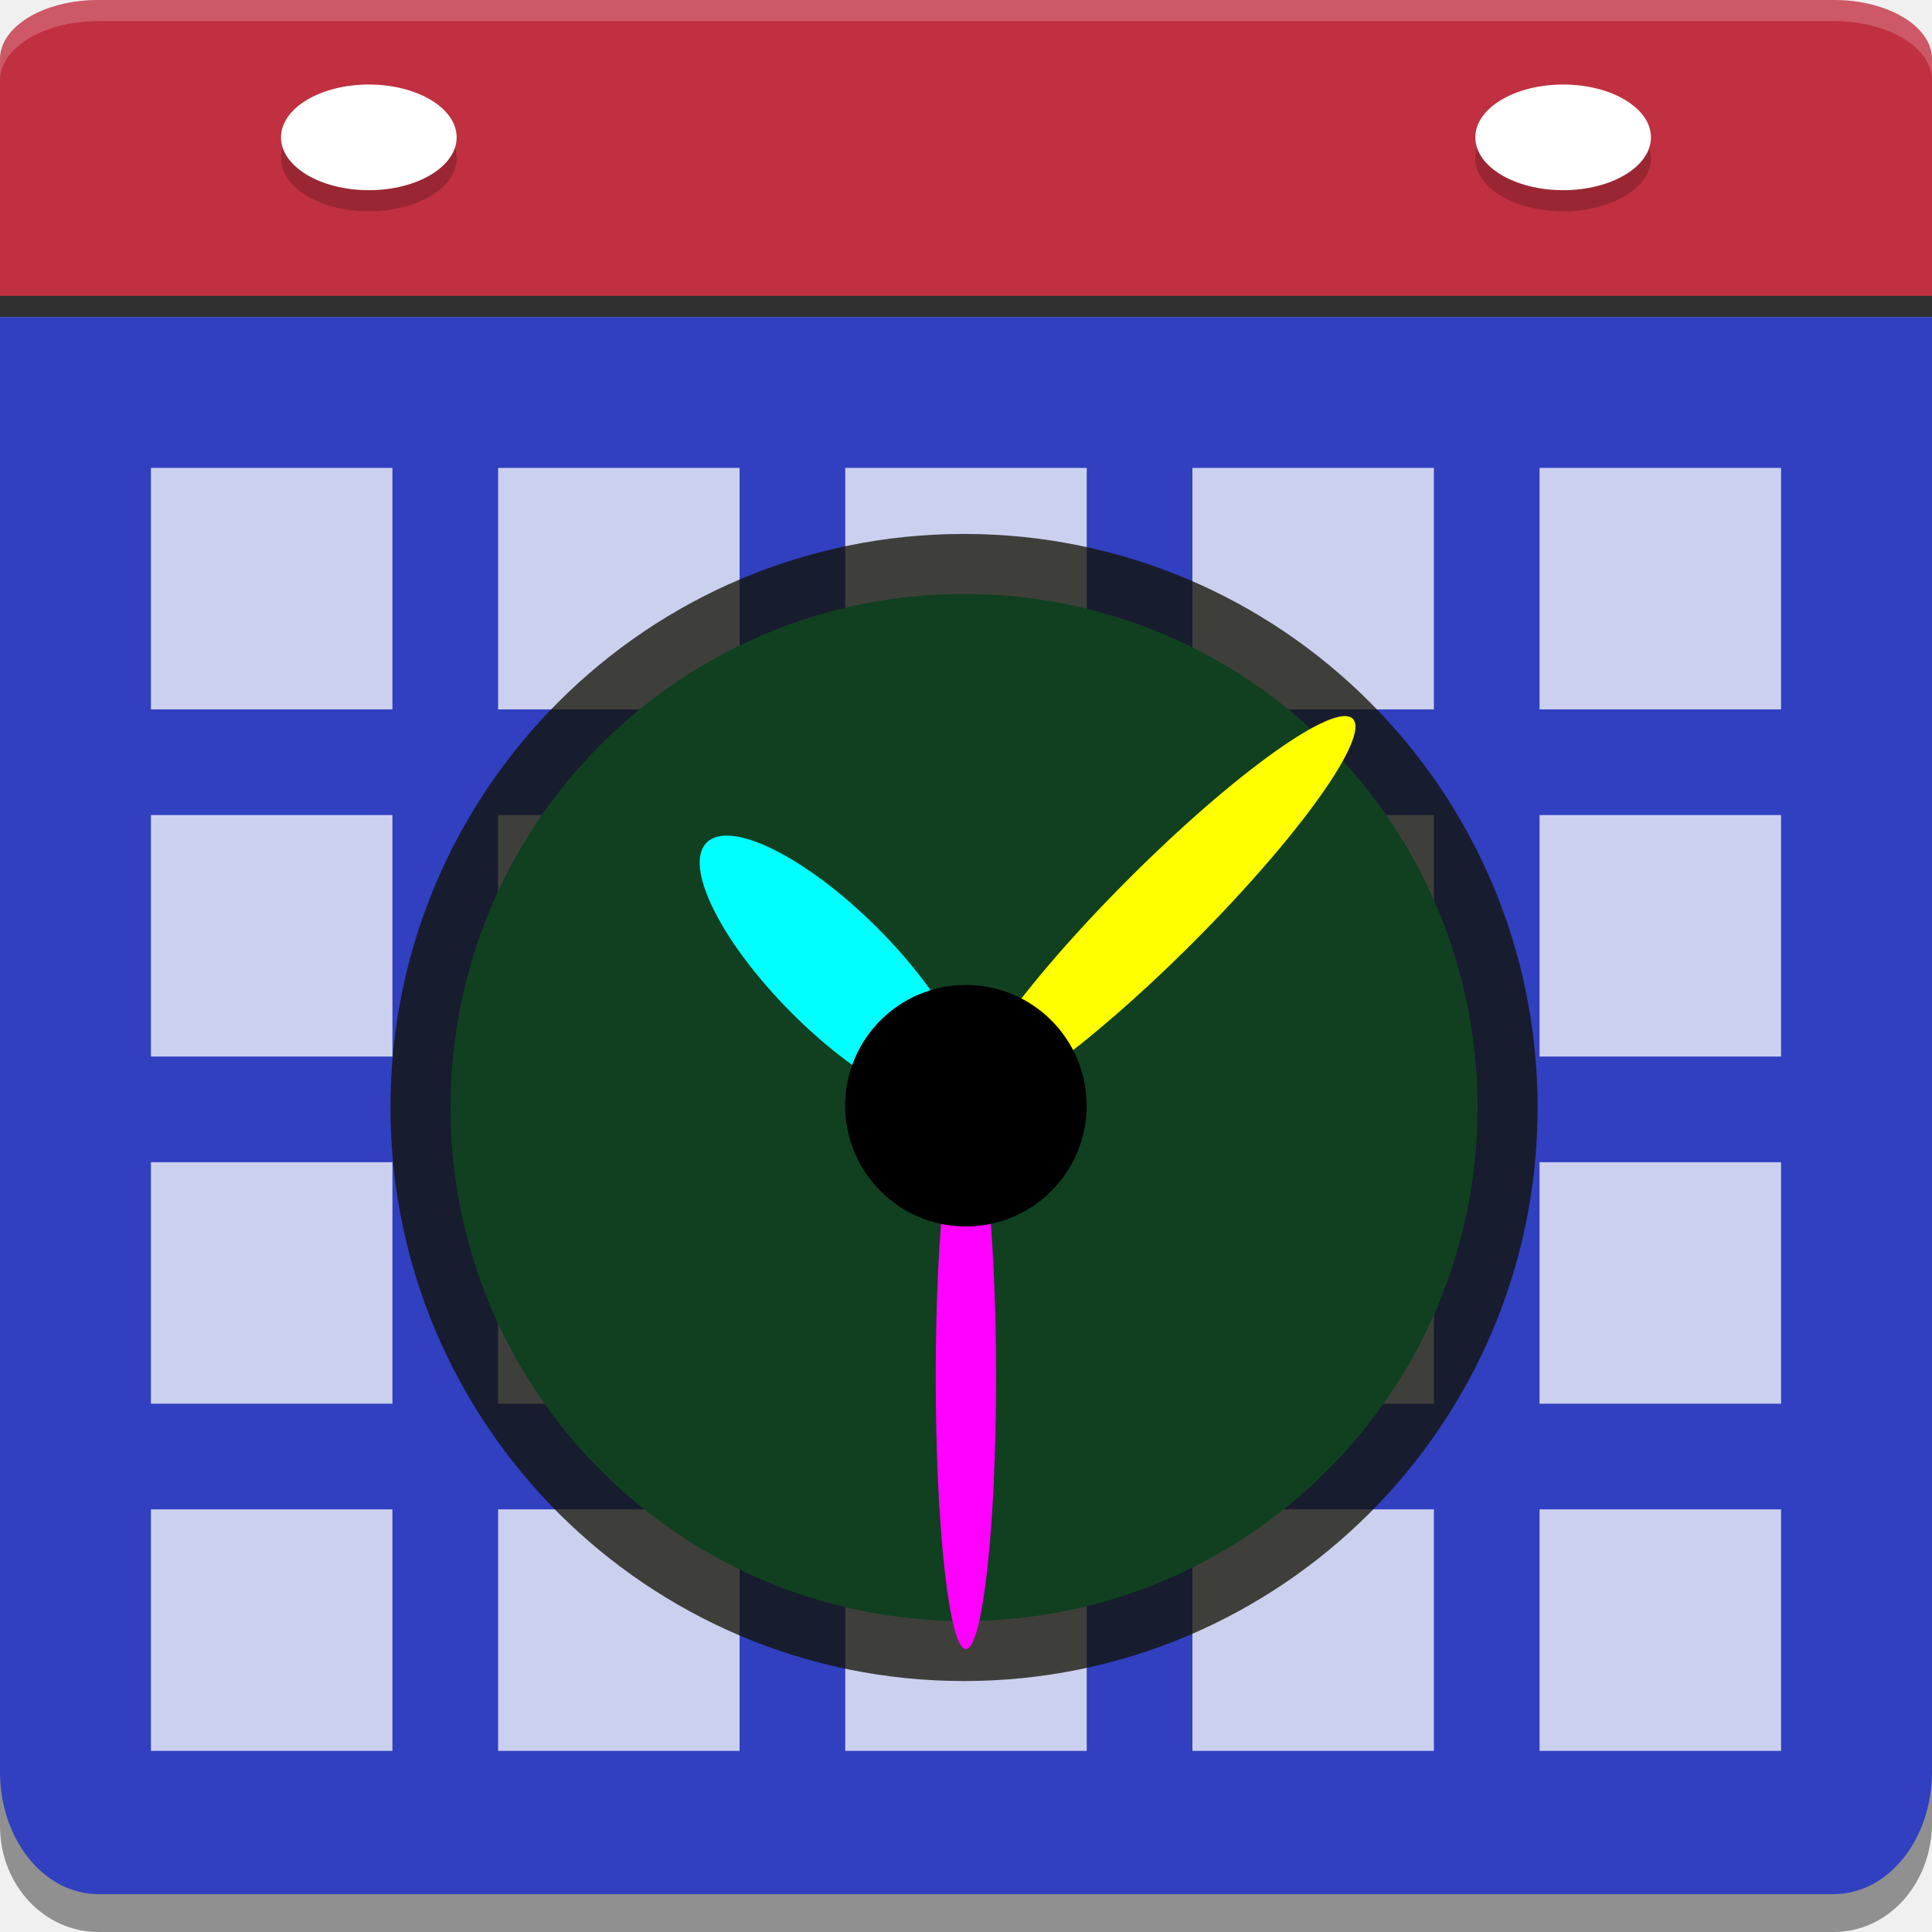
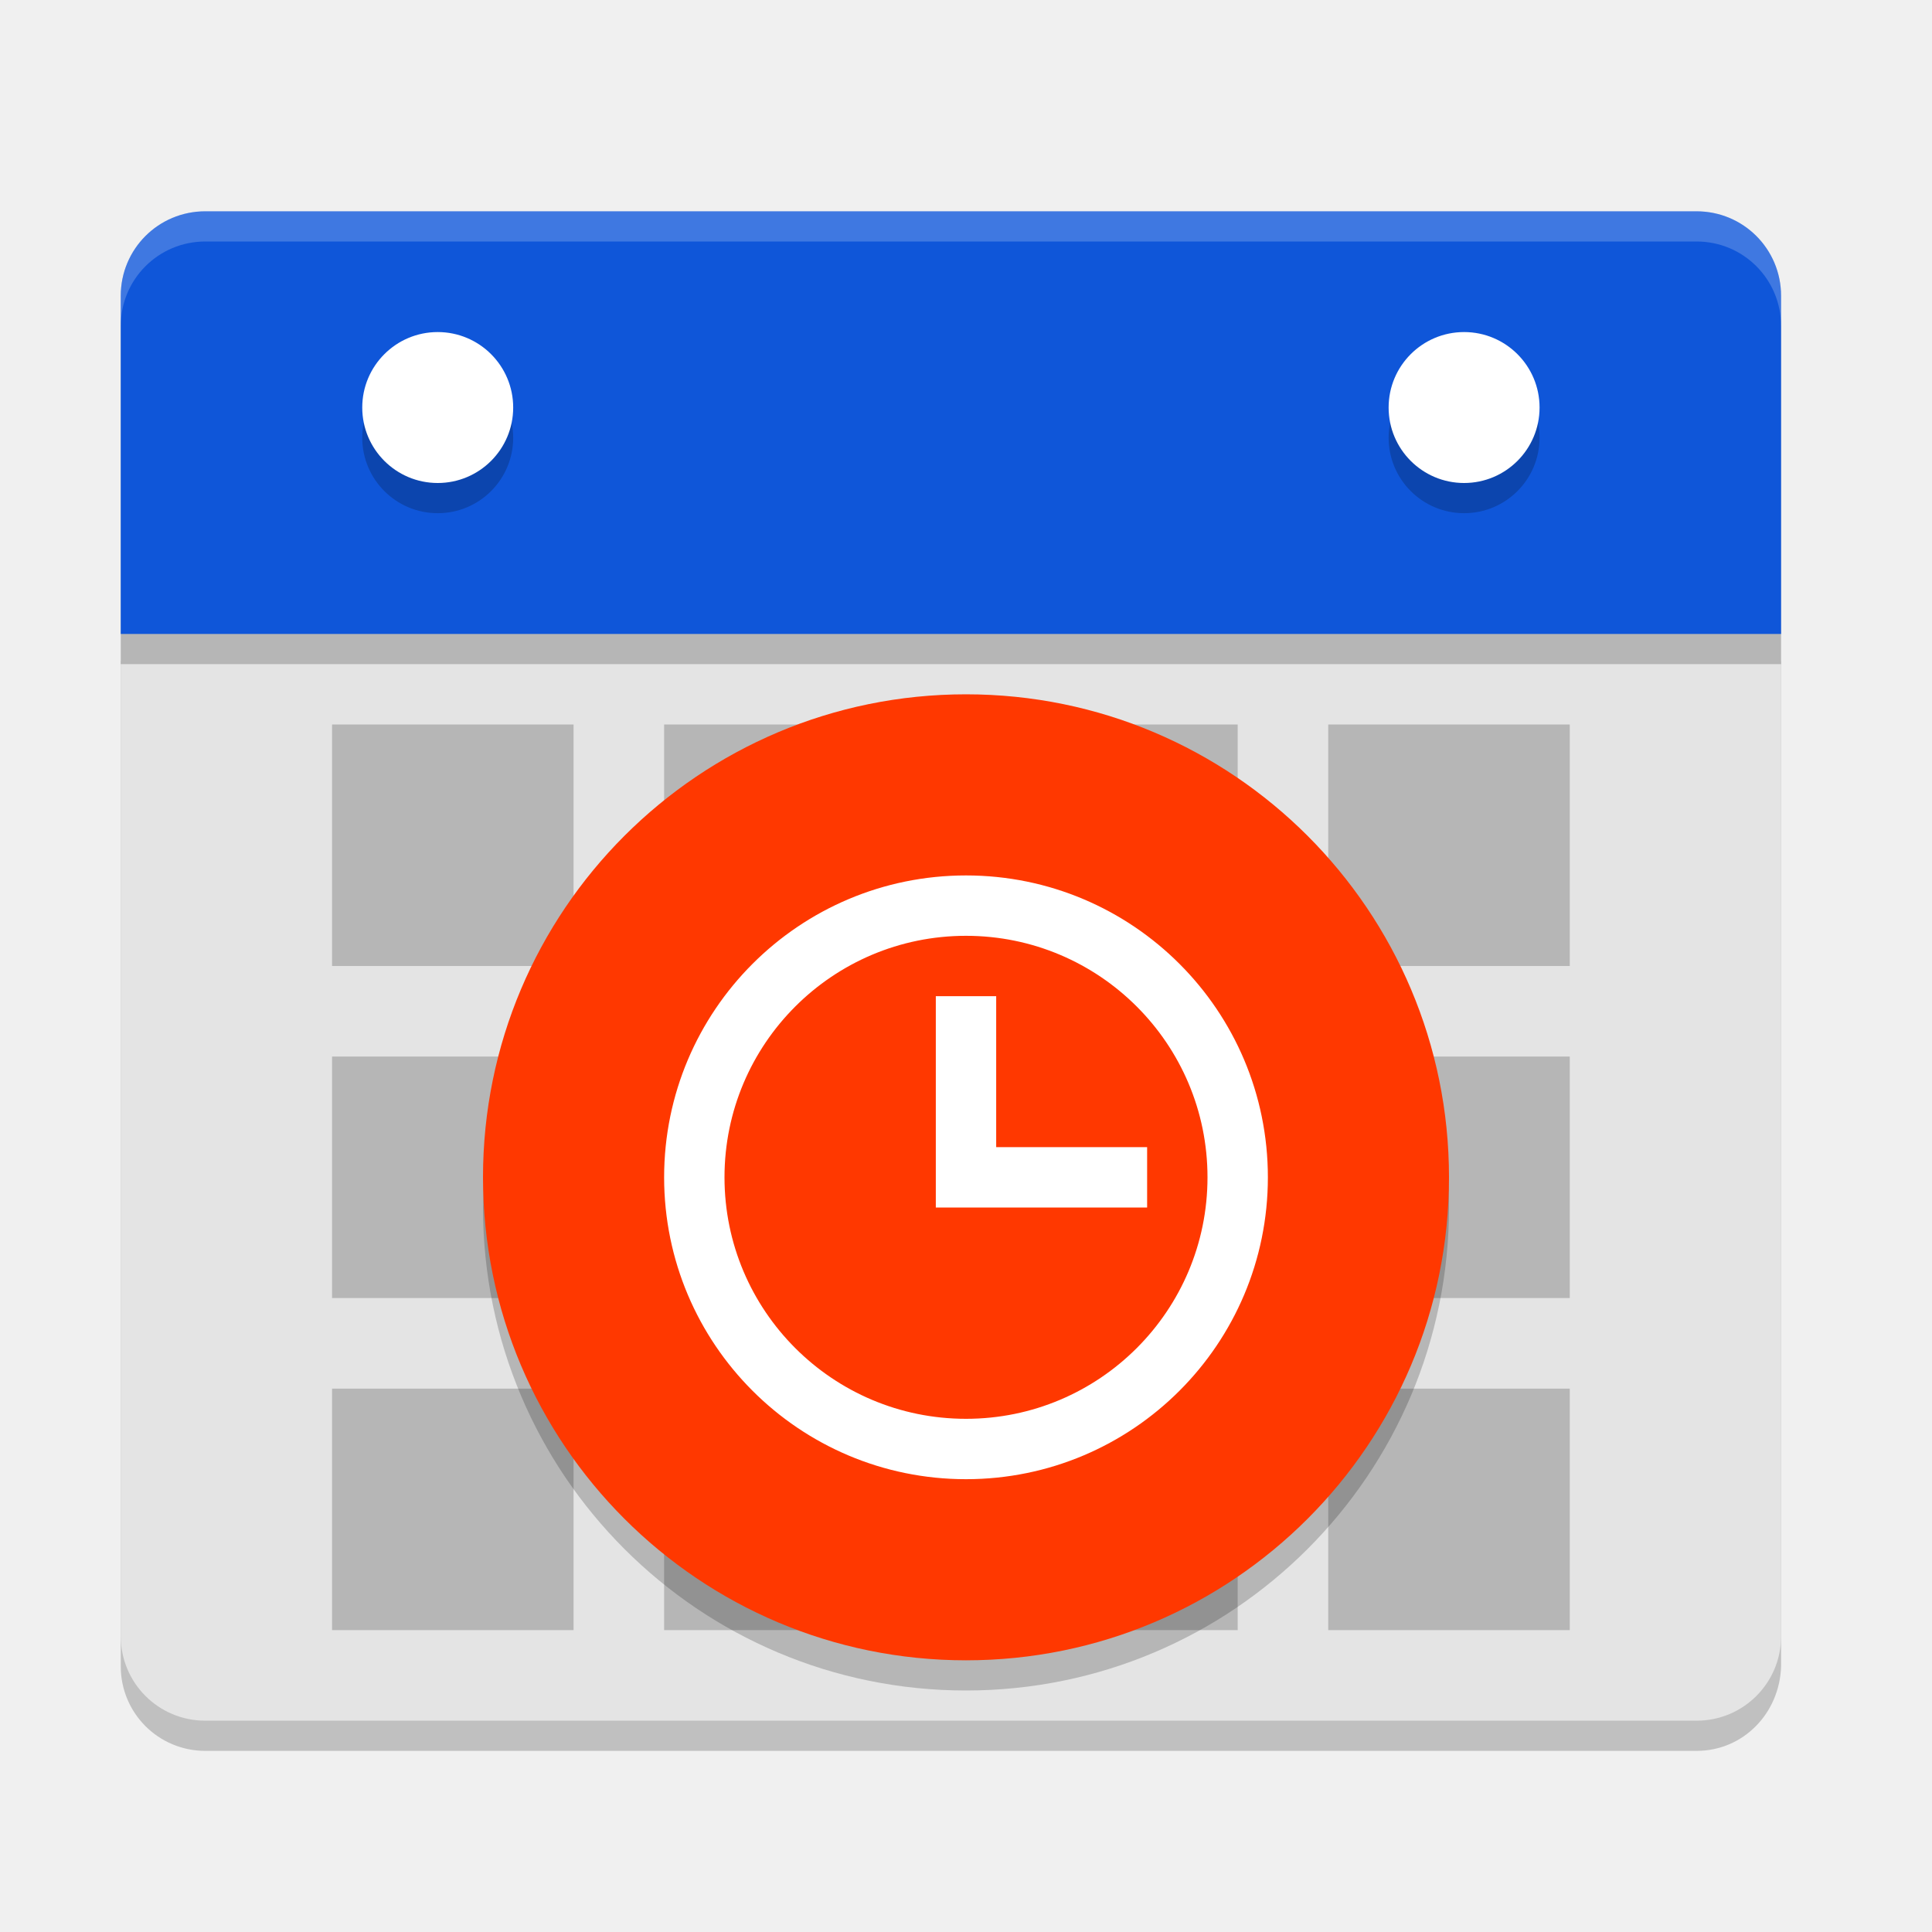
<svg xmlns="http://www.w3.org/2000/svg" width="64" height="64" version="1" id="svg46">
  <defs id="defs50" />
-   <path d="M 0,18.698 V 60.485 C 0,62.432 1.454,64 3.259,64 H 60.741 C 62.546,64 63.946,62.431 64,60.485 V 18.698 Z" style="opacity:0.4;stroke-width:1.208" id="path2" />
-   <path style="fill:#3040c0;stroke-width:1.298;fill-opacity:1" d="m 0,10.5 v 48.192 c 0,2.245 1.454,4.053 3.259,4.053 H 60.741 C 62.546,62.745 64,60.937 64,58.692 V 10.5 Z" id="path4" />
-   <path style="opacity:1;stroke-width:0.903;fill:#303030;fill-opacity:1" d="M 64,10.5 V 2.66 C 64,1.574 62.547,0.7 60.742,0.7 H 3.258 C 1.453,0.7 0,1.574 0,2.66 V 10.5 Z" id="path6" />
-   <path d="M 64,9.8 V 1.96 C 64,0.874 62.547,-5e-7 60.742,-5e-7 H 3.258 C 1.453,-5e-7 0,0.874 0,1.96 v 7.84 z" style="fill:#c03040;stroke-width:0.903;fill-opacity:1" id="path8" />
-   <ellipse cx="12.218" cy="5.25" style="opacity:0.2;fill-rule:evenodd;stroke-width:0.903" id="circle22" rx="2.909" ry="1.75" />
-   <ellipse style="fill:#ffffff;fill-rule:evenodd;stroke-width:0.903;fill-opacity:1" cx="12.218" cy="4.55" id="circle24" rx="2.909" ry="1.75" />
-   <ellipse style="opacity:0.2;fill-rule:evenodd;stroke-width:0.903" cx="51.781" cy="5.25" id="circle26" rx="2.909" ry="1.75" />
-   <ellipse cx="51.781" cy="4.55" style="fill:#ffffff;fill-rule:evenodd;stroke-width:0.903;fill-opacity:1" id="circle28" rx="2.909" ry="1.75" />
-   <rect style="opacity:1;fill:#ffffff;fill-opacity:0.753;fill-rule:evenodd;stroke-width:1" width="8" height="8" x="28" y="50" id="rect36" />
-   <rect width="8" height="8" x="39.5" y="50" style="opacity:1;fill:#ffffff;fill-opacity:0.753;fill-rule:evenodd;stroke-width:1" id="rect38" />
-   <rect width="8" height="8" x="16.5" y="50" style="opacity:1;fill:#ffffff;fill-opacity:0.753;fill-rule:evenodd;stroke-width:1" id="rect40" />
-   <rect style="opacity:1;fill:#ffffff;fill-opacity:0.753;fill-rule:evenodd;stroke-width:1" width="8" height="8" x="5" y="50" id="rect42" />
-   <path style="opacity:0.2;fill:#ffffff;stroke-width:0.903" d="M 3.259,-5e-7 C 1.454,-5e-7 0,0.875 0,1.961 V 2.661 C 0,1.575 1.454,0.7 3.259,0.7 H 60.743 c 1.805,0 3.257,0.875 3.257,1.961 V 1.961 C 64,0.875 62.548,-5e-7 60.743,-5e-7 Z" id="path44" />
-   <rect width="8" height="8" x="51" y="50" style="opacity:1;fill:#ffffff;fill-opacity:0.753;fill-rule:evenodd;stroke-width:1" id="rect34-2" />
-   <rect style="opacity:1;fill:#ffffff;fill-opacity:0.753;fill-rule:evenodd;stroke-width:1" width="8" height="8" x="28" y="38.5" id="rect36-9" />
-   <rect width="8" height="8" x="39.5" y="38.5" style="opacity:1;fill:#ffffff;fill-opacity:0.753;fill-rule:evenodd;stroke-width:1" id="rect38-1" />
-   <rect width="8" height="8" x="16.5" y="38.5" style="opacity:1;fill:#ffffff;fill-opacity:0.753;fill-rule:evenodd;stroke-width:1" id="rect40-2" />
-   <rect style="opacity:1;fill:#ffffff;fill-opacity:0.753;fill-rule:evenodd;stroke-width:1" width="8" height="8" x="5" y="38.5" id="rect42-7" />
-   <rect width="8" height="8" x="51" y="38.5" style="opacity:1;fill:#ffffff;fill-opacity:0.753;fill-rule:evenodd;stroke-width:1" id="rect34-2-0" />
-   <rect style="opacity:1;fill:#ffffff;fill-opacity:0.753;fill-rule:evenodd;stroke-width:1" width="8" height="8" x="28" y="27" id="rect36-93" />
-   <rect width="8" height="8" x="39.5" y="27" style="opacity:1;fill:#ffffff;fill-opacity:0.753;fill-rule:evenodd;stroke-width:1" id="rect38-6" />
-   <rect width="8" height="8" x="16.5" y="27" style="opacity:1;fill:#ffffff;fill-opacity:0.753;fill-rule:evenodd;stroke-width:1" id="rect40-0" />
-   <rect style="opacity:1;fill:#ffffff;fill-opacity:0.753;fill-rule:evenodd;stroke-width:1" width="8" height="8" x="5" y="27" id="rect42-6" />
-   <rect width="8" height="8" x="51" y="27" style="opacity:1;fill:#ffffff;fill-opacity:0.753;fill-rule:evenodd;stroke-width:1" id="rect34-2-2" />
-   <rect style="opacity:1;fill:#ffffff;fill-opacity:0.753;fill-rule:evenodd;stroke-width:1" width="8" height="8" x="28" y="15.5" id="rect36-2" />
-   <rect width="8" height="8" x="39.5" y="15.5" style="opacity:1;fill:#ffffff;fill-opacity:0.753;fill-rule:evenodd;stroke-width:1" id="rect38-3" />
-   <rect width="8" height="8" x="16.5" y="15.5" style="opacity:1;fill:#ffffff;fill-opacity:0.753;fill-rule:evenodd;stroke-width:1" id="rect40-7" />
-   <rect style="opacity:1;fill:#ffffff;fill-opacity:0.753;fill-rule:evenodd;stroke-width:1" width="8" height="8" x="5" y="15.5" id="rect42-5" />
-   <rect width="8" height="8" x="51" y="15.5" style="opacity:1;fill:#ffffff;fill-opacity:0.753;fill-rule:evenodd;stroke-width:1" id="rect34-2-9" />
-   <g id="g4725" transform="matrix(0.07698626,0,0,0.07698626,134.0265,26.66134)">
-     <text id="text6" style="font-size:129.222px;line-height:125%;font-family:'Gentium Book Basic';letter-spacing:0;word-spacing:0;stroke-width:3.543" y="-23.386" x="444.845" />
-     <text id="text8" style="font-size:129.222px;line-height:125%;font-family:'Gentium Book Basic';letter-spacing:0;word-spacing:0;stroke-width:3.543" y="-103.358" x="1026.116" />
-     <text id="text10" style="font-size:129.222px;line-height:125%;font-family:'Gentium Book Basic';letter-spacing:0;word-spacing:0;stroke-width:3.543" y="-284.63" x="-45.47" />
-     <text id="text12" style="font-size:129.222px;line-height:125%;font-family:'Gentium Book Basic';letter-spacing:0;word-spacing:0;stroke-width:3.543" y="-501.088" x="1052.584" />
-     <text id="text14" style="font-size:129.222px;line-height:125%;font-family:'Gentium Book Basic';letter-spacing:0;word-spacing:0;stroke-width:3.543" y="-581.094" x="1633.854" />
-     <text id="text16" style="font-size:129.222px;line-height:125%;font-family:'Gentium Book Basic';letter-spacing:0;word-spacing:0;stroke-width:3.543" y="-1053.481" x="1244.735" />
-     <text id="text18" style="font-size:129.222px;line-height:125%;font-family:'Gentium Book Basic';letter-spacing:0;word-spacing:0;stroke-width:3.543" y="-1133.487" x="1825.97" />
-     <text id="text20" style="font-size:208.329px;line-height:125%;font-family:'Gentium Book Basic';letter-spacing:0;word-spacing:0;stroke-width:3.543" y="281.192" x="-6.813" />
-     <g id="g863" transform="translate(-1298.933,129.8933)">
-       <path id="path2-5" d="m 219.631,0.333 a 246.797,246.797 0 1 1 -493.595,0 246.797,246.797 0 1 1 493.595,0 z" style="fill:#101000;fill-opacity:0.753;fill-rule:evenodd" />
-       <path d="M 193.792,0.333 C 193.792,122.367 94.863,221.292 -27.167,221.292 c -122.034,0 -220.959,-98.929 -220.959,-220.959 0,-122.034 98.929,-220.959 220.959,-220.959 122.034,0 220.959,98.929 220.959,220.959" style="fill:#104020;fill-opacity:1;fill-rule:evenodd;stroke-width:3.543" id="path4-3" />
-       <ellipse id="path56" style="fill:#00ffff;fill-opacity:1;stroke-width:30.24" cx="17.147" cy="-99.948" rx="25.979" ry="77.936" transform="matrix(-0.7071068,0.7071068,0.7071068,0.7071068,0,0)" />
-       <ellipse id="path60" style="fill:#ffff00;fill-opacity:1;stroke-width:30.094" cx="18.965" cy="-100.201" rx="19.484" ry="116.904" transform="matrix(-0.7071068,-0.7071068,-0.7071068,0.7071068,0,0)" />
-       <ellipse id="path3772" style="fill:#ff00ff;fill-opacity:1;stroke-width:11.128" ry="116.904" rx="12.989" cy="116.445" cx="-26.361" />
-       <path d="m 25.591,-0.435 a 51.957,51.957 0 0 1 -103.915,0 51.957,51.957 0 1 1 103.915,0" style="fill:#000000;fill-opacity:1;stroke-width:8.737" id="path32" />
+   <g id="layer2" style="display:inline">
+     <path d="M 4,21.9 V 55.199 C 4,56.75 5.25,58 6.801,58 h 49.399 c 1.551,0 2.754,-1.25 2.801,-2.801 V 21.9 Z" style="opacity:0.2;stroke-width:1" id="path2" />
+     <path style="fill:#e4e4e4;stroke-width:1" d="M 4,20.9 V 54.199 C 4,55.75 5.25,57 6.801,57 h 49.399 c 1.551,0 2.801,-1.25 2.801,-2.801 V 20.9 Z" id="path4" />
+     <rect style="display:inline;opacity:0.2;fill-rule:evenodd;stroke-width:1" width="8" height="8" x="33.186" y="34.951" id="rect32-6" />
+     <path style="opacity:0.2;stroke-width:1" d="M 59,22 V 10.8 c 0,-1.551 -1.249,-2.8 -2.8,-2.8 H 6.8 C 5.249,8 4,9.249 4,10.8 V 22 Z" id="path6" />
+     <path d="M 59,21 V 9.8 c 0,-1.551 -1.249,-2.8 -2.8,-2.8 H 6.8 C 5.249,7 4,8.249 4,9.8 V 21 Z" style="fill:#0f56d9;fill-opacity:1;stroke-width:1" id="path8" />
+     <rect style="opacity:0.2;fill-rule:evenodd;stroke-width:1" width="8" height="8" x="33" y="24" id="rect10" />
+     <rect width="8" height="8" x="44" y="24" style="opacity:0.2;fill-rule:evenodd;stroke-width:1" id="rect12" />
+     <rect width="8" height="8" x="22" y="24" style="opacity:0.2;fill-rule:evenodd;stroke-width:1" id="rect14" />
+     <rect style="opacity:0.2;fill-rule:evenodd;stroke-width:1" width="8" height="8" x="11" y="24" id="rect16" />
+     <circle cx="14.5" cy="14.5" r="2.5" style="opacity:0.2;fill-rule:evenodd;stroke-width:1" id="circle22" />
+     <circle style="fill:#ffffff;fill-rule:evenodd;stroke-width:1" cx="14.5" cy="13.5" r="2.5" id="circle24" />
+     <circle style="opacity:0.2;fill-rule:evenodd;stroke-width:1" cx="48.5" cy="14.5" r="2.5" id="circle26" />
+     <circle cx="48.5" cy="13.5" r="2.5" style="fill:#ffffff;fill-rule:evenodd;stroke-width:1" id="circle28" />
+     <rect style="opacity:0.2;fill-rule:evenodd;stroke-width:1" width="8" height="8" x="44" y="35" id="rect30" />
+     <rect style="opacity:0.2;fill-rule:evenodd;stroke-width:1" width="8" height="8" x="22" y="35" id="rect32" />
+     <rect width="8" height="8" x="11" y="35" style="opacity:0.2;fill-rule:evenodd;stroke-width:1" id="rect34" />
+     <rect style="opacity:0.2;fill-rule:evenodd;stroke-width:1" width="8" height="8" x="33" y="46" id="rect36" />
+     <rect width="8" height="8" x="44" y="46" style="opacity:0.2;fill-rule:evenodd;stroke-width:1" id="rect38" />
+     <rect width="8" height="8" x="22" y="46" style="opacity:0.2;fill-rule:evenodd;stroke-width:1" id="rect40" />
+     <rect style="opacity:0.2;fill-rule:evenodd;stroke-width:1" width="8" height="8" x="11" y="46" id="rect42" />
+     <path style="opacity:0.2;fill:#ffffff;stroke-width:1" d="M 6.801,7 C 5.25,7 4,8.25 4,9.801 v 1 C 4,9.25 5.25,8 6.801,8 H 56.201 C 57.752,8 59,9.25 59,10.801 v -1 C 59,8.25 57.752,7 56.201,7 Z" id="path44" />
+   </g>
+   <g id="layer1" style="display:inline">
+     <g id="g849" transform="translate(-15,-7)">
+       <path style="opacity:0.2;fill-rule:evenodd;stroke-width:1" d="M 62.958,45.848 A 16,16 0 0 1 47,61 16,16 0 0 1 31.042,46.152 16,16 0 0 0 31,47 16,16 0 0 0 47,63 16,16 0 0 0 63,47 16,16 0 0 0 62.958,45.848 Z" id="path16" />
+       <circle style="fill:#ff3800;fill-opacity:1;fill-rule:evenodd;stroke-width:1" cx="47" cy="46" r="16" id="circle18-3" />
+       <path style="fill:#ffffff;stroke-width:1" d="m 47,36 c -5.523,0 -10,4.477 -10,10 0,5.523 4.477,10 10,10 5.523,0 10,-4.477 10,-10 0,-5.523 -4.477,-10 -10,-10 z m 0,2 c 4.418,0 8,3.582 8,8 0,4.418 -3.582,8 -8,8 -4.418,0 -8,-3.582 -8,-8 0,-4.418 3.582,-8 8,-8 z m -1,2 v 5 2 h 2 5 v -2 h -5 v -5 z" id="path20" />
    </g>
  </g>
</svg>
